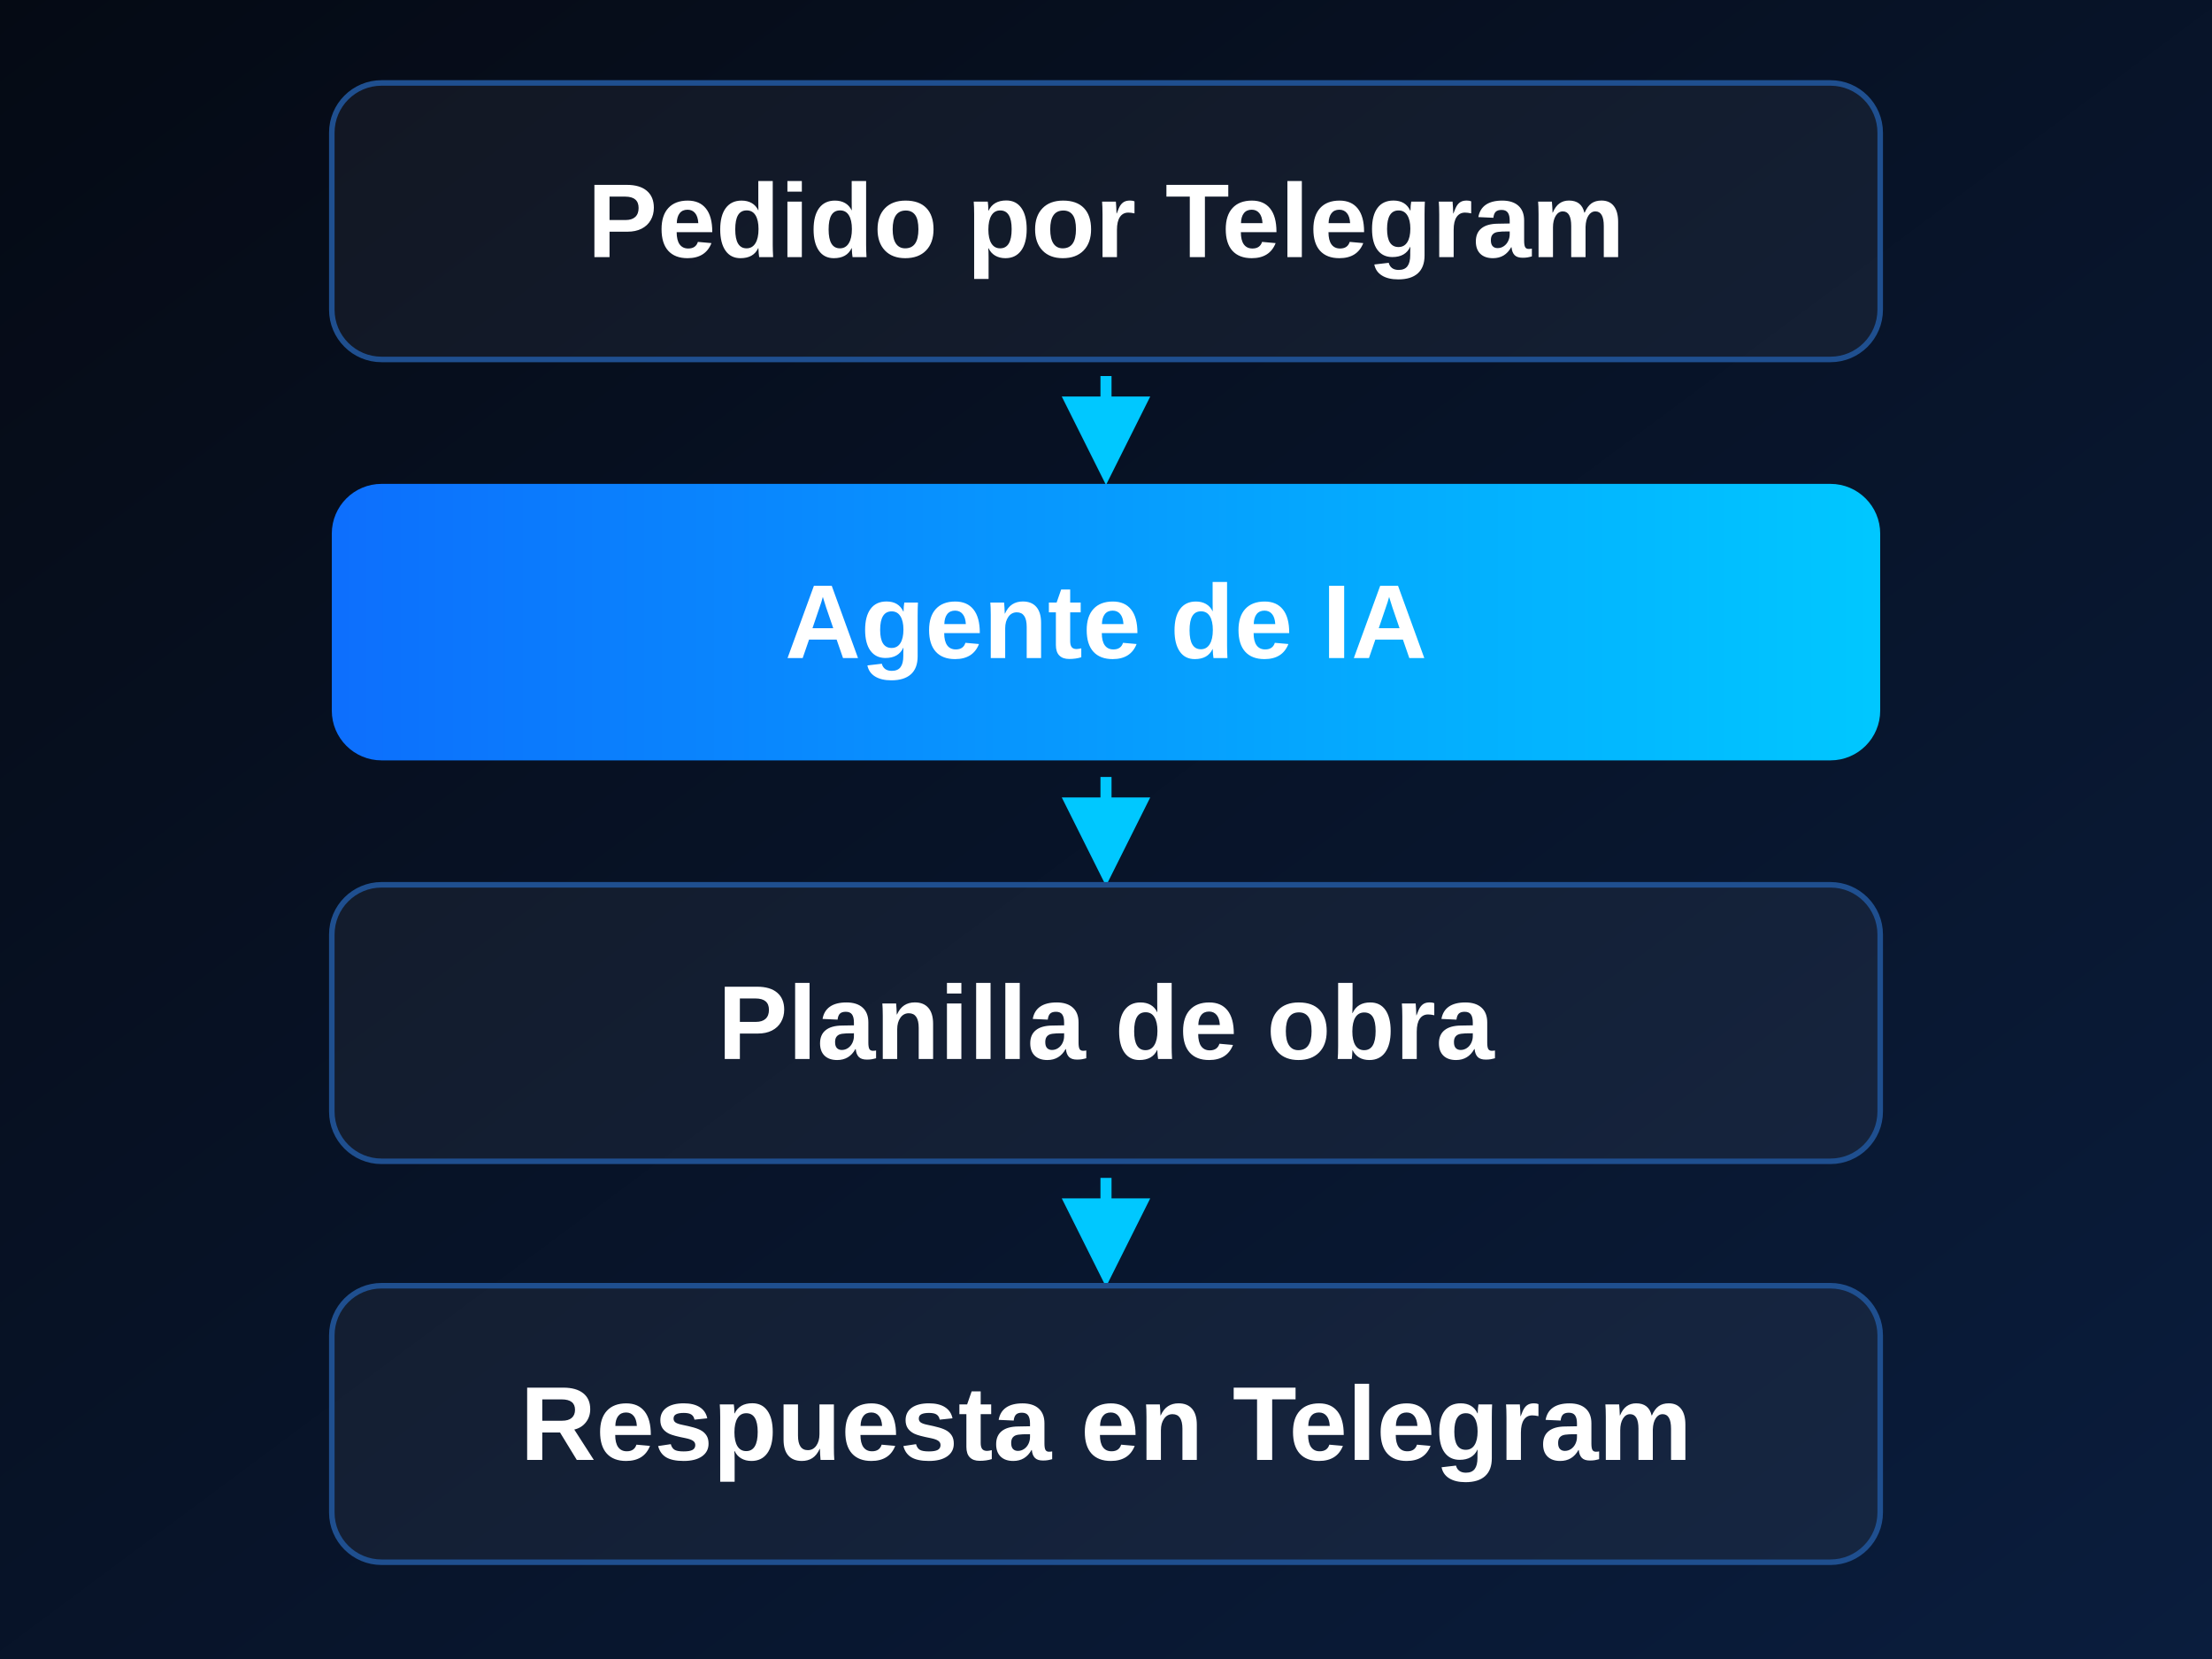
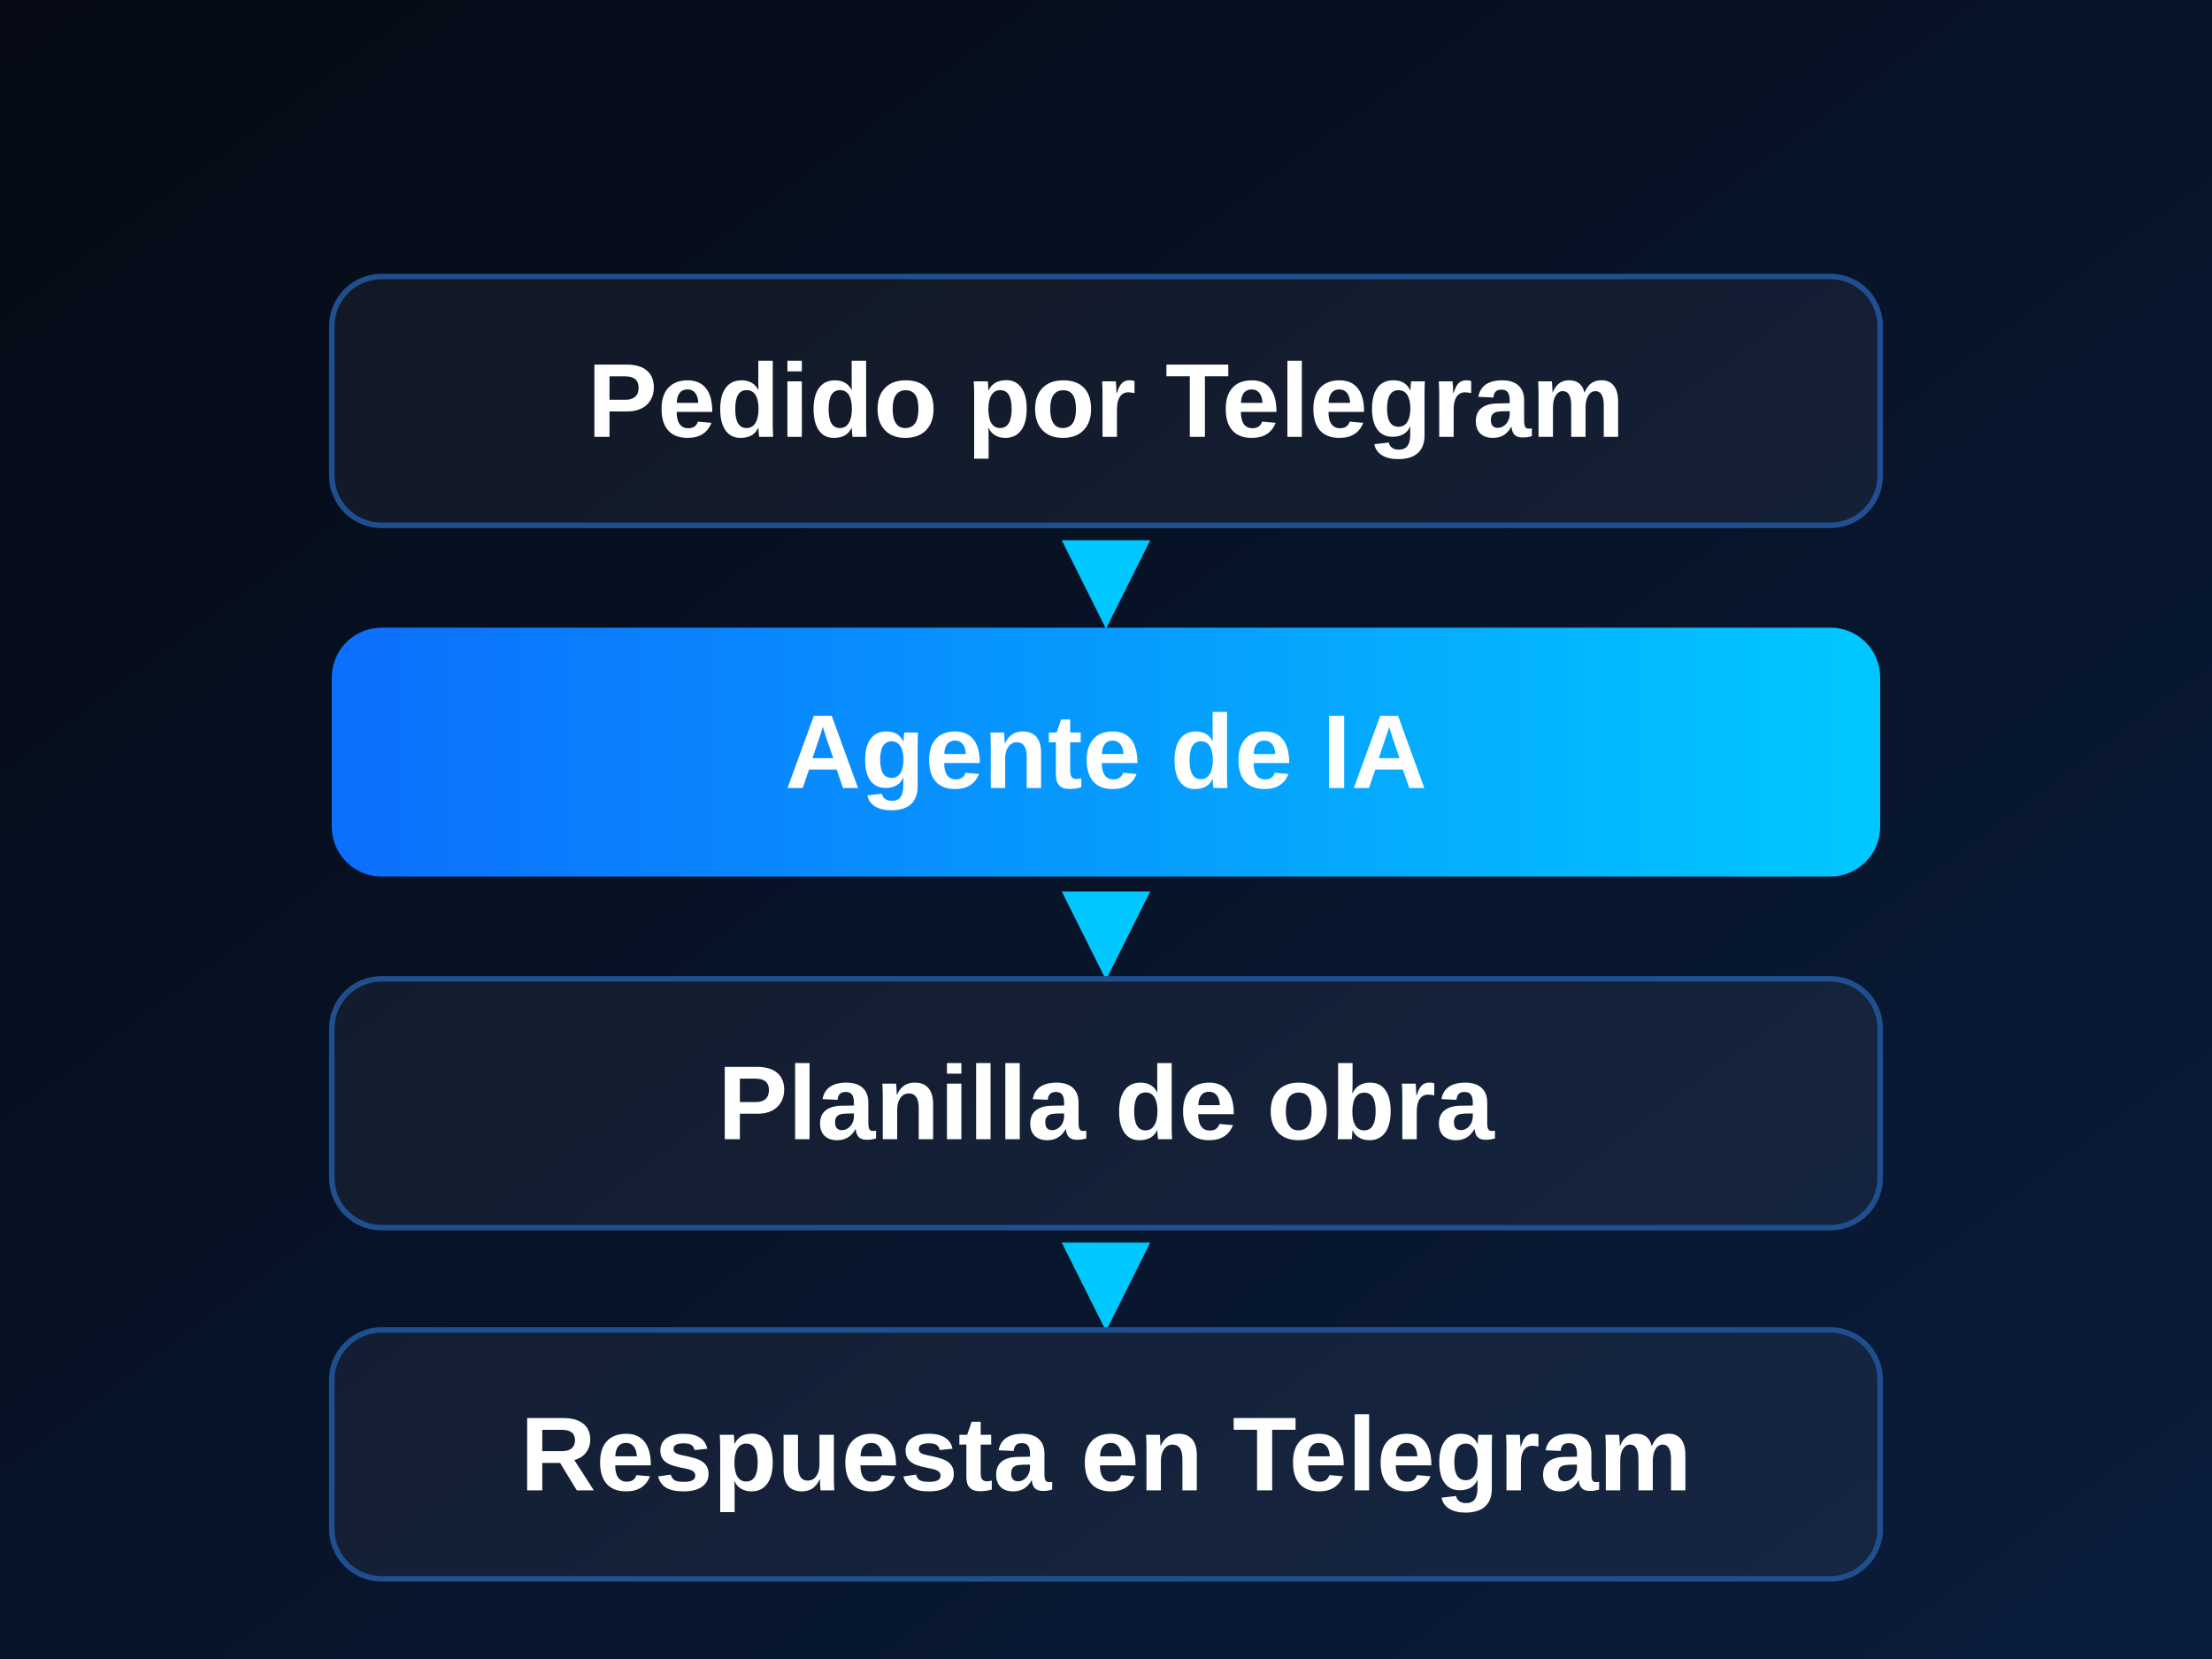
<svg xmlns="http://www.w3.org/2000/svg" viewBox="0 0 800 600" width="800" height="600" role="img" aria-label="Diagrama: Pedido por Telegram → Agente de IA → Planilla de obra → Respuesta en Telegram">
  <defs>
    <linearGradient id="bg" x1="0" y1="0" x2="1" y2="1">
      <stop offset="0" stop-color="#050a14" />
      <stop offset="1" stop-color="#0a1d3d" />
    </linearGradient>
    <linearGradient id="hi" x1="0" y1="0" x2="1" y2="0">
      <stop offset="0" stop-color="#0d6efd" />
      <stop offset="1" stop-color="#00c8ff" />
    </linearGradient>
    <marker id="ar" viewBox="0 0 10 10" refX="8" refY="5" markerWidth="8" markerHeight="8" orient="auto-start-reverse">
      <path d="M0 0L10 5L0 10z" fill="#00c8ff" />
    </marker>
  </defs>
  <rect width="800" height="600" fill="url(#bg)" />
-   <rect x="120" y="30" width="560" height="100" rx="18" fill="rgba(255,255,255,0.05)" stroke="#1f4f8f" stroke-width="2" />
-   <text x="400" y="93" text-anchor="middle" font-family="Segoe UI, Arial, sans-serif" font-size="38" font-weight="600" fill="#ffffff">Pedido por Telegram</text>
-   <line x1="400" y1="136" x2="400" y2="169" stroke="#00c8ff" stroke-width="4" marker-end="url(#ar)" />
-   <rect x="120" y="175" width="560" height="100" rx="18" fill="url(#hi)" stroke="none" stroke-width="2" />
-   <text x="400" y="238" text-anchor="middle" font-family="Segoe UI, Arial, sans-serif" font-size="38" font-weight="600" fill="#ffffff">Agente de IA</text>
-   <line x1="400" y1="281" x2="400" y2="314" stroke="#00c8ff" stroke-width="4" marker-end="url(#ar)" />
-   <rect x="120" y="320" width="560" height="100" rx="18" fill="rgba(255,255,255,0.05)" stroke="#1f4f8f" stroke-width="2" />
-   <text x="400" y="383" text-anchor="middle" font-family="Segoe UI, Arial, sans-serif" font-size="38" font-weight="600" fill="#ffffff">Planilla de obra</text>
-   <line x1="400" y1="426" x2="400" y2="459" stroke="#00c8ff" stroke-width="4" marker-end="url(#ar)" />
-   <rect x="120" y="465" width="560" height="100" rx="18" fill="rgba(255,255,255,0.05)" stroke="#1f4f8f" stroke-width="2" />
-   <text x="400" y="528" text-anchor="middle" font-family="Segoe UI, Arial, sans-serif" font-size="38" font-weight="600" fill="#ffffff">Respuesta en Telegram</text>
+   <rect x="120" y="100" width="560" height="90" rx="18" fill="rgba(255,255,255,0.05)" stroke="#1f4f8f" stroke-width="2" />
+   <text x="400" y="158" text-anchor="middle" font-family="Segoe UI, Arial, sans-serif" font-size="38" font-weight="600" fill="#ffffff">Pedido por Telegram</text>
+   <line x1="400" y1="196" x2="400" y2="221" stroke="#00c8ff" stroke-width="4" marker-end="url(#ar)" />
+   <rect x="120" y="227" width="560" height="90" rx="18" fill="url(#hi)" stroke="none" stroke-width="2" />
+   <text x="400" y="285" text-anchor="middle" font-family="Segoe UI, Arial, sans-serif" font-size="38" font-weight="600" fill="#ffffff">Agente de IA</text>
+   <line x1="400" y1="323" x2="400" y2="348" stroke="#00c8ff" stroke-width="4" marker-end="url(#ar)" />
+   <rect x="120" y="354" width="560" height="90" rx="18" fill="rgba(255,255,255,0.05)" stroke="#1f4f8f" stroke-width="2" />
+   <text x="400" y="412" text-anchor="middle" font-family="Segoe UI, Arial, sans-serif" font-size="38" font-weight="600" fill="#ffffff">Planilla de obra</text>
+   <line x1="400" y1="450" x2="400" y2="475" stroke="#00c8ff" stroke-width="4" marker-end="url(#ar)" />
+   <rect x="120" y="481" width="560" height="90" rx="18" fill="rgba(255,255,255,0.05)" stroke="#1f4f8f" stroke-width="2" />
+   <text x="400" y="539" text-anchor="middle" font-family="Segoe UI, Arial, sans-serif" font-size="38" font-weight="600" fill="#ffffff">Respuesta en Telegram</text>
</svg>
